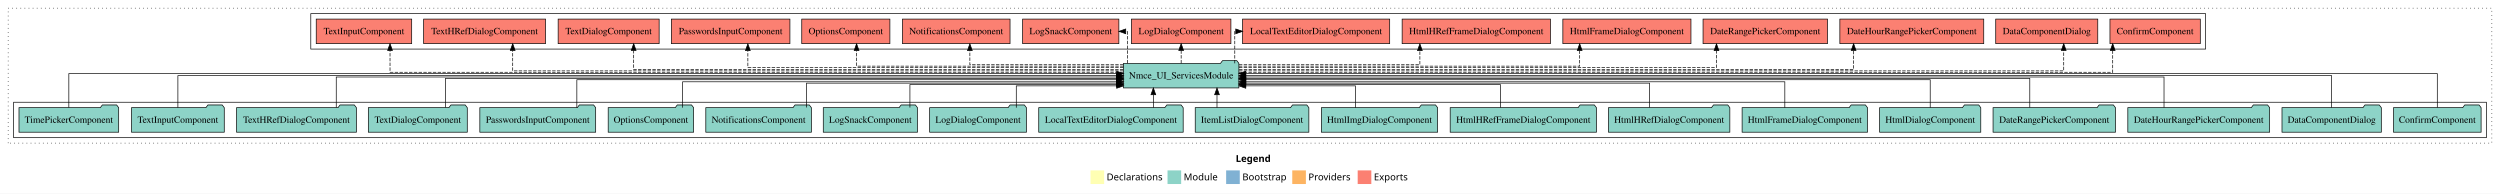
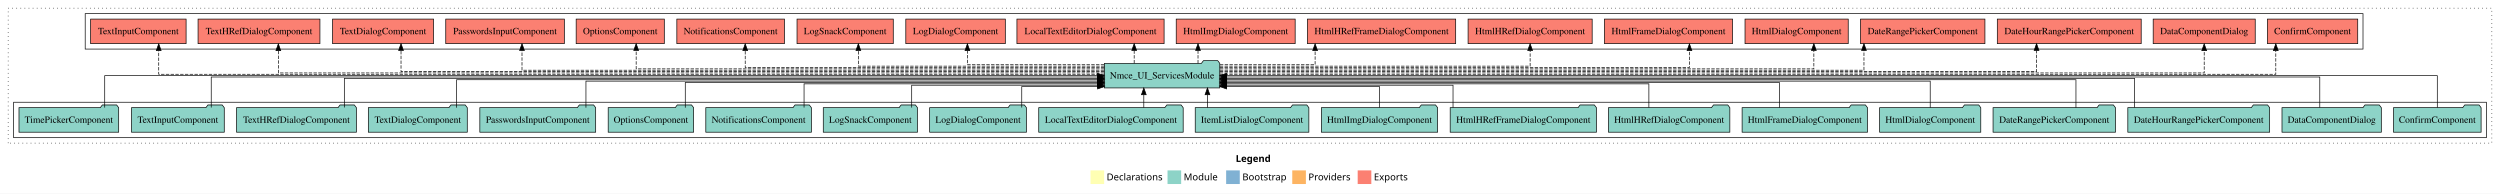
<svg xmlns="http://www.w3.org/2000/svg" width="3668pt" height="284pt" viewBox="0.00 0.00 3668.00 284.00">
  <g id="graph0" class="graph" transform="scale(1 1) rotate(0) translate(4 280)">
    <polygon fill="white" stroke="transparent" points="-4,4 -4,-280 3664,-280 3664,4 -4,4" />
    <text text-anchor="start" x="1809.01" y="-42.4" font-family="Times-12" font-weight="bold" font-size="14.00">Legend</text>
    <polygon fill="#ffffb3" stroke="transparent" points="1596,-10 1596,-30 1616,-30 1616,-10 1596,-10" />
    <text text-anchor="start" x="1619.63" y="-15.4" font-family="Times-12" font-size="14.00">  Declarations</text>
    <polygon fill="#8dd3c7" stroke="transparent" points="1709,-10 1709,-30 1729,-30 1729,-10 1709,-10" />
    <text text-anchor="start" x="1732.73" y="-15.4" font-family="Times-12" font-size="14.00">  Module</text>
    <polygon fill="#80b1d3" stroke="transparent" points="1795,-10 1795,-30 1815,-30 1815,-10 1795,-10" />
    <text text-anchor="start" x="1818.78" y="-15.4" font-family="Times-12" font-size="14.00">  Bootstrap</text>
    <polygon fill="#fdb462" stroke="transparent" points="1892,-10 1892,-30 1912,-30 1912,-10 1892,-10" />
    <text text-anchor="start" x="1915.67" y="-15.4" font-family="Times-12" font-size="14.00">  Providers</text>
    <polygon fill="#fb8072" stroke="transparent" points="1988,-10 1988,-30 2008,-30 2008,-10 1988,-10" />
    <text text-anchor="start" x="2011.73" y="-15.4" font-family="Times-12" font-size="14.00">  Exports</text>
    <g id="clust1" class="cluster">
      <polygon fill="none" stroke="black" stroke-dasharray="1,5" points="8,-70 8,-268 3652,-268 3652,-70 8,-70" />
    </g>
    <g id="clust3" class="cluster">
      <polygon fill="none" stroke="black" points="16,-78 16,-130 3644,-130 3644,-78 16,-78" />
    </g>
    <g id="clust4" class="cluster">
-       <polygon fill="none" stroke="black" points="452,-208 452,-260 3232,-260 3232,-208 452,-208" />
+       <polygon fill="none" stroke="black" points="121,-208 121,-260 3463,-260 3463,-208 121,-208" />
    </g>
    <g id="node1" class="node">
      <polygon fill="#8dd3c7" stroke="black" points="3636.27,-122 3633.27,-126 3612.27,-126 3609.27,-122 3507.73,-122 3507.73,-86 3636.27,-86 3636.27,-122" />
      <text text-anchor="middle" x="3572" y="-99.8" font-family="Times,serif" font-size="14.00">ConfirmComponent</text>
    </g>
    <g id="node21" class="node">
-       <polygon fill="#8dd3c7" stroke="black" points="1813.67,-187 1810.67,-191 1789.67,-191 1786.67,-187 1644.33,-187 1644.33,-151 1813.67,-151 1813.67,-187" />
-       <text text-anchor="middle" x="1729" y="-164.8" font-family="Times,serif" font-size="14.00">Nmce_UI_ServicesModule</text>
+       <polygon fill="#8dd3c7" stroke="black" points="1785.67,-187 1782.67,-191 1761.67,-191 1758.67,-187 1616.33,-187 1616.33,-151 1785.67,-151 1785.67,-187" />
+       <text text-anchor="middle" x="1701" y="-164.8" font-family="Times,serif" font-size="14.00">Nmce_UI_ServicesModule</text>
    </g>
    <g id="edge1" class="edge">
-       <path fill="none" stroke="black" d="M3572,-122.22C3572,-142.37 3572,-172 3572,-172 3572,-172 1823.59,-172 1823.59,-172" />
-       <polygon fill="black" stroke="black" points="1823.59,-168.5 1813.59,-172 1823.59,-175.5 1823.59,-168.5" />
+       <path fill="none" stroke="black" d="M3572,-122.11C3572,-141.34 3572,-169 3572,-169 3572,-169 1795.64,-169 1795.64,-169" />
+       <polygon fill="black" stroke="black" points="1795.64,-165.5 1785.64,-169 1795.64,-172.5 1795.64,-165.5" />
    </g>
    <g id="node2" class="node">
      <polygon fill="#8dd3c7" stroke="black" points="3489.86,-122 3486.86,-126 3465.86,-126 3462.86,-122 3344.14,-122 3344.14,-86 3489.86,-86 3489.86,-122" />
      <text text-anchor="middle" x="3417" y="-99.8" font-family="Times,serif" font-size="14.00">DataComponentDialog</text>
    </g>
    <g id="edge2" class="edge">
-       <path fill="none" stroke="black" d="M3417,-122.11C3417,-141.34 3417,-169 3417,-169 3417,-169 1823.86,-169 1823.86,-169" />
-       <polygon fill="black" stroke="black" points="1823.87,-165.5 1813.86,-169 1823.86,-172.5 1823.87,-165.5" />
+       <path fill="none" stroke="black" d="M3399.6,-122.22C3399.6,-140.83 3399.6,-167 3399.6,-167 3399.6,-167 1795.82,-167 1795.82,-167" />
+       <polygon fill="black" stroke="black" points="1795.82,-163.5 1785.82,-167 1795.82,-170.5 1795.82,-163.5" />
    </g>
    <g id="node3" class="node">
      <polygon fill="#8dd3c7" stroke="black" points="3326.05,-122 3323.05,-126 3302.05,-126 3299.05,-122 3117.95,-122 3117.95,-86 3326.05,-86 3326.05,-122" />
      <text text-anchor="middle" x="3222" y="-99.8" font-family="Times,serif" font-size="14.00">DateHourRangePickerComponent</text>
    </g>
    <g id="edge3" class="edge">
-       <path fill="none" stroke="black" d="M3171.05,-122.22C3171.05,-140.83 3171.05,-167 3171.05,-167 3171.05,-167 1823.82,-167 1823.82,-167" />
-       <polygon fill="black" stroke="black" points="1823.82,-163.5 1813.82,-167 1823.82,-170.5 1823.82,-163.5" />
+       <path fill="none" stroke="black" d="M3127.88,-122.3C3127.88,-140.27 3127.88,-165 3127.88,-165 3127.88,-165 1795.72,-165 1795.72,-165" />
+       <polygon fill="black" stroke="black" points="1795.72,-161.5 1785.72,-165 1795.72,-168.5 1795.72,-161.5" />
    </g>
    <g id="node4" class="node">
      <polygon fill="#8dd3c7" stroke="black" points="3099.79,-122 3096.79,-126 3075.79,-126 3072.79,-122 2920.21,-122 2920.21,-86 3099.79,-86 3099.79,-122" />
      <text text-anchor="middle" x="3010" y="-99.8" font-family="Times,serif" font-size="14.00">DateRangePickerComponent</text>
    </g>
    <g id="edge4" class="edge">
-       <path fill="none" stroke="black" d="M2974.11,-122.3C2974.11,-140.27 2974.11,-165 2974.11,-165 2974.11,-165 1823.6,-165 1823.6,-165" />
-       <polygon fill="black" stroke="black" points="1823.6,-161.5 1813.6,-165 1823.6,-168.5 1823.6,-161.5" />
+       <path fill="none" stroke="black" d="M3041.84,-122.02C3041.84,-139.37 3041.84,-163 3041.84,-163 3041.84,-163 1795.64,-163 1795.64,-163" />
+       <polygon fill="black" stroke="black" points="1795.64,-159.5 1785.64,-163 1795.64,-166.5 1795.64,-159.5" />
    </g>
    <g id="node5" class="node">
      <polygon fill="#8dd3c7" stroke="black" points="2902.21,-122 2899.21,-126 2878.21,-126 2875.21,-122 2753.79,-122 2753.79,-86 2902.21,-86 2902.21,-122" />
      <text text-anchor="middle" x="2828" y="-99.8" font-family="Times,serif" font-size="14.00">HtmlDialogComponent</text>
    </g>
    <g id="edge5" class="edge">
-       <path fill="none" stroke="black" d="M2828,-122.02C2828,-139.37 2828,-163 2828,-163 2828,-163 1823.87,-163 1823.87,-163" />
-       <polygon fill="black" stroke="black" points="1823.87,-159.5 1813.87,-163 1823.87,-166.5 1823.87,-159.5" />
+       <path fill="none" stroke="black" d="M2828,-122.04C2828,-138.73 2828,-161 2828,-161 2828,-161 1795.71,-161 1795.71,-161" />
+       <polygon fill="black" stroke="black" points="1795.71,-157.5 1785.71,-161 1795.71,-164.5 1795.71,-157.5" />
    </g>
    <g id="node6" class="node">
      <polygon fill="#8dd3c7" stroke="black" points="2735.98,-122 2732.98,-126 2711.98,-126 2708.98,-122 2552.02,-122 2552.02,-86 2735.98,-86 2735.98,-122" />
      <text text-anchor="middle" x="2644" y="-99.8" font-family="Times,serif" font-size="14.00">HtmlFrameDialogComponent</text>
    </g>
    <g id="edge6" class="edge">
-       <path fill="none" stroke="black" d="M2614.7,-122.03C2614.7,-138.4 2614.7,-160 2614.7,-160 2614.7,-160 1823.92,-160 1823.92,-160" />
-       <polygon fill="black" stroke="black" points="1823.92,-156.5 1813.92,-160 1823.92,-163.5 1823.92,-156.5" />
+       <path fill="none" stroke="black" d="M2606.71,-122.01C2606.71,-138.05 2606.71,-159 2606.71,-159 2606.71,-159 1795.8,-159 1795.8,-159" />
+       <polygon fill="black" stroke="black" points="1795.8,-155.5 1785.8,-159 1795.8,-162.5 1795.8,-155.5" />
    </g>
    <g id="node7" class="node">
      <polygon fill="#8dd3c7" stroke="black" points="2534.03,-122 2531.03,-126 2510.03,-126 2507.03,-122 2355.97,-122 2355.97,-86 2534.03,-86 2534.03,-122" />
      <text text-anchor="middle" x="2445" y="-99.8" font-family="Times,serif" font-size="14.00">HtmlHRefDialogComponent</text>
    </g>
    <g id="edge7" class="edge">
-       <path fill="none" stroke="black" d="M2416.24,-122.28C2416.24,-137.95 2416.24,-158 2416.24,-158 2416.24,-158 1823.61,-158 1823.61,-158" />
-       <polygon fill="black" stroke="black" points="1823.61,-154.5 1813.61,-158 1823.61,-161.5 1823.61,-154.5" />
+       <path fill="none" stroke="black" d="M2415.24,-122.24C2415.24,-137.57 2415.24,-157 2415.24,-157 2415.24,-157 1795.74,-157 1795.74,-157" />
+       <polygon fill="black" stroke="black" points="1795.74,-153.5 1785.74,-157 1795.74,-160.5 1795.74,-153.5" />
    </g>
    <g id="node8" class="node">
      <polygon fill="#8dd3c7" stroke="black" points="2338.29,-122 2335.29,-126 2314.29,-126 2311.29,-122 2123.71,-122 2123.71,-86 2338.29,-86 2338.29,-122" />
      <text text-anchor="middle" x="2231" y="-99.8" font-family="Times,serif" font-size="14.00">HtmlHRefFrameDialogComponent</text>
    </g>
    <g id="edge8" class="edge">
-       <path fill="none" stroke="black" d="M2197.38,-122.19C2197.38,-137.18 2197.38,-156 2197.38,-156 2197.38,-156 1823.82,-156 1823.82,-156" />
-       <polygon fill="black" stroke="black" points="1823.82,-152.5 1813.82,-156 1823.82,-159.5 1823.82,-152.5" />
+       <path fill="none" stroke="black" d="M2127.88,-122.12C2127.88,-136.78 2127.88,-155 2127.88,-155 2127.88,-155 1795.59,-155 1795.59,-155" />
+       <polygon fill="black" stroke="black" points="1795.59,-151.5 1785.59,-155 1795.59,-158.5 1795.59,-151.5" />
    </g>
    <g id="node9" class="node">
      <polygon fill="#8dd3c7" stroke="black" points="2105.26,-122 2102.26,-126 2081.26,-126 2078.26,-122 1934.74,-122 1934.74,-86 2105.26,-86 2105.26,-122" />
      <text text-anchor="middle" x="2020" y="-99.8" font-family="Times,serif" font-size="14.00">HtmlImgDialogComponent</text>
    </g>
    <g id="edge9" class="edge">
-       <path fill="none" stroke="black" d="M1984.67,-122.05C1984.67,-136.37 1984.67,-154 1984.67,-154 1984.67,-154 1823.78,-154 1823.78,-154" />
-       <polygon fill="black" stroke="black" points="1823.78,-150.5 1813.78,-154 1823.78,-157.5 1823.78,-150.5" />
+       <path fill="none" stroke="black" d="M2020,-122.25C2020,-136.18 2020,-153 2020,-153 2020,-153 1795.65,-153 1795.65,-153" />
+       <polygon fill="black" stroke="black" points="1795.65,-149.5 1785.65,-153 1795.65,-156.5 1795.65,-149.5" />
    </g>
    <g id="node10" class="node">
      <polygon fill="#8dd3c7" stroke="black" points="1916.37,-122 1913.37,-126 1892.37,-126 1889.37,-122 1749.63,-122 1749.63,-86 1916.37,-86 1916.37,-122" />
      <text text-anchor="middle" x="1833" y="-99.8" font-family="Times,serif" font-size="14.00">ItemListDialogComponent</text>
    </g>
    <g id="edge10" class="edge">
-       <path fill="none" stroke="black" d="M1781.57,-122.11C1781.57,-122.11 1781.57,-140.99 1781.57,-140.99" />
-       <polygon fill="black" stroke="black" points="1778.07,-140.99 1781.57,-150.99 1785.07,-140.99 1778.07,-140.99" />
+       <path fill="none" stroke="black" d="M1767.57,-122.11C1767.57,-122.11 1767.57,-140.99 1767.57,-140.99" />
+       <polygon fill="black" stroke="black" points="1764.07,-140.99 1767.57,-150.99 1771.07,-140.99 1764.07,-140.99" />
    </g>
    <g id="node11" class="node">
      <polygon fill="#8dd3c7" stroke="black" points="1731.96,-122 1728.96,-126 1707.96,-126 1704.96,-122 1520.04,-122 1520.04,-86 1731.96,-86 1731.96,-122" />
      <text text-anchor="middle" x="1626" y="-99.8" font-family="Times,serif" font-size="14.00">LocalTextEditorDialogComponent</text>
    </g>
    <g id="edge11" class="edge">
-       <path fill="none" stroke="black" d="M1688.2,-122.11C1688.2,-122.11 1688.2,-140.99 1688.2,-140.99" />
-       <polygon fill="black" stroke="black" points="1684.7,-140.99 1688.2,-150.99 1691.7,-140.99 1684.7,-140.99" />
+       <path fill="none" stroke="black" d="M1674.2,-122.11C1674.2,-122.11 1674.2,-140.99 1674.2,-140.99" />
+       <polygon fill="black" stroke="black" points="1670.7,-140.99 1674.2,-150.99 1677.7,-140.99 1670.7,-140.99" />
    </g>
    <g id="node12" class="node">
      <polygon fill="#8dd3c7" stroke="black" points="1501.99,-122 1498.99,-126 1477.99,-126 1474.99,-122 1360.01,-122 1360.01,-86 1501.99,-86 1501.99,-122" />
      <text text-anchor="middle" x="1431" y="-99.8" font-family="Times,serif" font-size="14.00">LogDialogComponent</text>
    </g>
    <g id="edge12" class="edge">
-       <path fill="none" stroke="black" d="M1487.08,-122.05C1487.08,-136.37 1487.08,-154 1487.08,-154 1487.08,-154 1634.39,-154 1634.39,-154" />
-       <polygon fill="black" stroke="black" points="1634.39,-157.5 1644.39,-154 1634.39,-150.5 1634.39,-157.5" />
+       <path fill="none" stroke="black" d="M1495.13,-122.25C1495.13,-136.18 1495.13,-153 1495.13,-153 1495.13,-153 1606.37,-153 1606.37,-153" />
+       <polygon fill="black" stroke="black" points="1606.37,-156.5 1616.37,-153 1606.37,-149.5 1606.37,-156.5" />
    </g>
    <g id="node13" class="node">
      <polygon fill="#8dd3c7" stroke="black" points="1342.1,-122 1339.1,-126 1318.1,-126 1315.1,-122 1203.9,-122 1203.9,-86 1342.1,-86 1342.1,-122" />
      <text text-anchor="middle" x="1273" y="-99.8" font-family="Times,serif" font-size="14.00">LogSnackComponent</text>
    </g>
    <g id="edge13" class="edge">
-       <path fill="none" stroke="black" d="M1331.04,-122.19C1331.04,-137.18 1331.04,-156 1331.04,-156 1331.04,-156 1634.12,-156 1634.12,-156" />
-       <polygon fill="black" stroke="black" points="1634.12,-159.5 1644.12,-156 1634.12,-152.5 1634.12,-159.5" />
+       <path fill="none" stroke="black" d="M1333.65,-122.12C1333.65,-136.78 1333.65,-155 1333.65,-155 1333.65,-155 1606.26,-155 1606.26,-155" />
+       <polygon fill="black" stroke="black" points="1606.26,-158.5 1616.26,-155 1606.26,-151.5 1606.26,-158.5" />
    </g>
    <g id="node14" class="node">
      <polygon fill="#8dd3c7" stroke="black" points="1186.43,-122 1183.43,-126 1162.43,-126 1159.43,-122 1031.57,-122 1031.57,-86 1186.43,-86 1186.43,-122" />
      <text text-anchor="middle" x="1109" y="-99.8" font-family="Times,serif" font-size="14.00">NotificationsComponent</text>
    </g>
    <g id="edge14" class="edge">
-       <path fill="none" stroke="black" d="M1179.32,-122.28C1179.32,-137.95 1179.32,-158 1179.32,-158 1179.32,-158 1634.32,-158 1634.32,-158" />
-       <polygon fill="black" stroke="black" points="1634.32,-161.5 1644.32,-158 1634.32,-154.5 1634.32,-161.5" />
+       <path fill="none" stroke="black" d="M1175.71,-122.24C1175.71,-137.57 1175.71,-157 1175.71,-157 1175.71,-157 1606.31,-157 1606.31,-157" />
+       <polygon fill="black" stroke="black" points="1606.31,-160.5 1616.31,-157 1606.31,-153.5 1606.31,-160.5" />
    </g>
    <g id="node15" class="node">
      <polygon fill="#8dd3c7" stroke="black" points="1013.67,-122 1010.67,-126 989.67,-126 986.67,-122 888.33,-122 888.33,-86 1013.67,-86 1013.67,-122" />
      <text text-anchor="middle" x="951" y="-99.8" font-family="Times,serif" font-size="14.00">OptionsComponent</text>
    </g>
    <g id="edge15" class="edge">
-       <path fill="none" stroke="black" d="M997.55,-122.03C997.55,-138.4 997.55,-160 997.55,-160 997.55,-160 1634.38,-160 1634.38,-160" />
-       <polygon fill="black" stroke="black" points="1634.38,-163.5 1644.38,-160 1634.38,-156.5 1634.38,-163.5" />
+       <path fill="none" stroke="black" d="M1001.43,-122.01C1001.43,-138.05 1001.43,-159 1001.43,-159 1001.43,-159 1606.27,-159 1606.27,-159" />
+       <polygon fill="black" stroke="black" points="1606.27,-162.5 1616.27,-159 1606.27,-155.5 1606.27,-162.5" />
    </g>
    <g id="node16" class="node">
      <polygon fill="#8dd3c7" stroke="black" points="869.98,-122 866.98,-126 845.98,-126 842.98,-122 700.02,-122 700.02,-86 869.98,-86 869.98,-122" />
      <text text-anchor="middle" x="785" y="-99.8" font-family="Times,serif" font-size="14.00">PasswordsInputComponent</text>
    </g>
    <g id="edge16" class="edge">
-       <path fill="none" stroke="black" d="M842.35,-122.02C842.35,-139.37 842.35,-163 842.35,-163 842.35,-163 1634.39,-163 1634.39,-163" />
-       <polygon fill="black" stroke="black" points="1634.39,-166.5 1644.39,-163 1634.39,-159.5 1634.39,-166.5" />
+       <path fill="none" stroke="black" d="M855.7,-122.04C855.7,-138.73 855.7,-161 855.7,-161 855.7,-161 1606.08,-161 1606.08,-161" />
+       <polygon fill="black" stroke="black" points="1606.08,-164.5 1616.08,-161 1606.08,-157.5 1606.08,-164.5" />
    </g>
    <g id="node17" class="node">
      <polygon fill="#8dd3c7" stroke="black" points="681.59,-122 678.59,-126 657.59,-126 654.59,-122 536.41,-122 536.41,-86 681.59,-86 681.59,-122" />
      <text text-anchor="middle" x="609" y="-99.8" font-family="Times,serif" font-size="14.00">TextDialogComponent</text>
    </g>
    <g id="edge17" class="edge">
-       <path fill="none" stroke="black" d="M649.55,-122.3C649.55,-140.27 649.55,-165 649.55,-165 649.55,-165 1634.3,-165 1634.3,-165" />
-       <polygon fill="black" stroke="black" points="1634.3,-168.5 1644.3,-165 1634.3,-161.5 1634.3,-168.5" />
+       <path fill="none" stroke="black" d="M665.9,-122.02C665.9,-139.37 665.9,-163 665.9,-163 665.9,-163 1606.29,-163 1606.29,-163" />
+       <polygon fill="black" stroke="black" points="1606.29,-166.5 1616.29,-163 1606.29,-159.5 1606.29,-166.5" />
    </g>
    <g id="node18" class="node">
      <polygon fill="#8dd3c7" stroke="black" points="518.91,-122 515.91,-126 494.91,-126 491.91,-122 343.09,-122 343.09,-86 518.91,-86 518.91,-122" />
      <text text-anchor="middle" x="431" y="-99.8" font-family="Times,serif" font-size="14.00">TextHRefDialogComponent</text>
    </g>
    <g id="edge18" class="edge">
-       <path fill="none" stroke="black" d="M489.34,-122.22C489.34,-140.83 489.34,-167 489.34,-167 489.34,-167 1634.28,-167 1634.28,-167" />
-       <polygon fill="black" stroke="black" points="1634.28,-170.5 1644.28,-167 1634.28,-163.5 1634.28,-170.5" />
+       <path fill="none" stroke="black" d="M501.2,-122.3C501.2,-140.27 501.2,-165 501.2,-165 501.2,-165 1606.15,-165 1606.15,-165" />
+       <polygon fill="black" stroke="black" points="1606.15,-168.5 1616.15,-165 1606.15,-161.5 1606.15,-168.5" />
    </g>
    <g id="node19" class="node">
      <polygon fill="#8dd3c7" stroke="black" points="325.04,-122 322.04,-126 301.04,-126 298.04,-122 188.96,-122 188.96,-86 325.04,-86 325.04,-122" />
      <text text-anchor="middle" x="257" y="-99.8" font-family="Times,serif" font-size="14.00">TextInputComponent</text>
    </g>
    <g id="edge19" class="edge">
-       <path fill="none" stroke="black" d="M257,-122.11C257,-141.34 257,-169 257,-169 257,-169 1634.3,-169 1634.3,-169" />
-       <polygon fill="black" stroke="black" points="1634.3,-172.5 1644.3,-169 1634.3,-165.5 1634.3,-172.5" />
+       <path fill="none" stroke="black" d="M305.91,-122.22C305.91,-140.83 305.91,-167 305.91,-167 305.91,-167 1606.35,-167 1606.35,-167" />
+       <polygon fill="black" stroke="black" points="1606.35,-170.5 1616.35,-167 1606.35,-163.5 1606.35,-170.5" />
    </g>
    <g id="node20" class="node">
      <polygon fill="#8dd3c7" stroke="black" points="170.14,-122 167.14,-126 146.14,-126 143.14,-122 23.86,-122 23.86,-86 170.14,-86 170.14,-122" />
      <text text-anchor="middle" x="97" y="-99.8" font-family="Times,serif" font-size="14.00">TimePickerComponent</text>
    </g>
    <g id="edge20" class="edge">
-       <path fill="none" stroke="black" d="M97,-122.22C97,-142.37 97,-172 97,-172 97,-172 1634.41,-172 1634.41,-172" />
-       <polygon fill="black" stroke="black" points="1634.41,-175.5 1644.41,-172 1634.41,-168.5 1634.41,-175.5" />
+       <path fill="none" stroke="black" d="M149.65,-122.11C149.65,-141.34 149.65,-169 149.65,-169 149.65,-169 1606.21,-169 1606.21,-169" />
+       <polygon fill="black" stroke="black" points="1606.21,-172.5 1616.21,-169 1606.21,-165.5 1606.21,-172.5" />
    </g>
    <g id="node22" class="node">
-       <polygon fill="#fb8072" stroke="black" points="3224.27,-252 3091.73,-252 3091.73,-216 3224.27,-216 3224.27,-252" />
-       <text text-anchor="middle" x="3158" y="-229.8" font-family="Times,serif" font-size="14.00">ConfirmComponent </text>
+       <polygon fill="#fb8072" stroke="black" points="3455.27,-252 3322.73,-252 3322.73,-216 3455.27,-216 3455.27,-252" />
+       <text text-anchor="middle" x="3389" y="-229.8" font-family="Times,serif" font-size="14.00">ConfirmComponent </text>
    </g>
    <g id="edge21" class="edge">
-       <path fill="none" stroke="black" stroke-dasharray="5,2" d="M1813.72,-174C2112.01,-174 3095.75,-174 3095.75,-174 3095.75,-174 3095.75,-206 3095.75,-206" />
-       <polygon fill="black" stroke="black" points="3092.25,-206 3095.75,-216 3099.25,-206 3092.25,-206" />
+       <path fill="none" stroke="black" stroke-dasharray="5,2" d="M1785.7,-171C2120.71,-171 3335.05,-171 3335.05,-171 3335.05,-171 3335.05,-205.78 3335.05,-205.78" />
+       <polygon fill="black" stroke="black" points="3331.55,-205.78 3335.05,-215.78 3338.55,-205.78 3331.55,-205.78" />
    </g>
    <g id="node23" class="node">
-       <polygon fill="#fb8072" stroke="black" points="3073.86,-252 2924.14,-252 2924.14,-216 3073.86,-216 3073.86,-252" />
-       <text text-anchor="middle" x="2999" y="-229.8" font-family="Times,serif" font-size="14.00">DataComponentDialog </text>
+       <polygon fill="#fb8072" stroke="black" points="3304.86,-252 3155.14,-252 3155.14,-216 3304.86,-216 3304.86,-252" />
+       <text text-anchor="middle" x="3230" y="-229.8" font-family="Times,serif" font-size="14.00">DataComponentDialog </text>
    </g>
    <g id="edge22" class="edge">
-       <path fill="none" stroke="black" stroke-dasharray="5,2" d="M1813.96,-176C2102.04,-176 3023.89,-176 3023.89,-176 3023.89,-176 3023.89,-205.97 3023.89,-205.97" />
-       <polygon fill="black" stroke="black" points="3020.39,-205.97 3023.89,-215.97 3027.39,-205.97 3020.39,-205.97" />
+       <path fill="none" stroke="black" stroke-dasharray="5,2" d="M1785.66,-173C2106.56,-173 3230,-173 3230,-173 3230,-173 3230,-205.7 3230,-205.7" />
+       <polygon fill="black" stroke="black" points="3226.5,-205.7 3230,-215.7 3233.5,-205.7 3226.5,-205.7" />
    </g>
    <g id="node24" class="node">
-       <polygon fill="#fb8072" stroke="black" points="2906.56,-252 2695.44,-252 2695.44,-216 2906.56,-216 2906.56,-252" />
-       <text text-anchor="middle" x="2801" y="-229.8" font-family="Times,serif" font-size="14.00">DateHourRangePickerComponent </text>
+       <polygon fill="#fb8072" stroke="black" points="3137.56,-252 2926.44,-252 2926.44,-216 3137.56,-216 3137.56,-252" />
+       <text text-anchor="middle" x="3032" y="-229.8" font-family="Times,serif" font-size="14.00">DateHourRangePickerComponent </text>
    </g>
    <g id="edge23" class="edge">
-       <path fill="none" stroke="black" stroke-dasharray="5,2" d="M1813.97,-178C2053.29,-178 2715.61,-178 2715.61,-178 2715.61,-178 2715.61,-205.97 2715.61,-205.97" />
-       <polygon fill="black" stroke="black" points="2712.11,-205.97 2715.61,-215.97 2719.11,-205.97 2712.11,-205.97" />
+       <path fill="none" stroke="black" stroke-dasharray="5,2" d="M1785.68,-175C2071.68,-175 2984.03,-175 2984.03,-175 2984.03,-175 2984.03,-205.98 2984.03,-205.98" />
+       <polygon fill="black" stroke="black" points="2980.53,-205.98 2984.03,-215.98 2987.53,-205.98 2980.53,-205.98" />
    </g>
    <g id="node25" class="node">
-       <polygon fill="#fb8072" stroke="black" points="2677.29,-252 2494.71,-252 2494.71,-216 2677.29,-216 2677.29,-252" />
-       <text text-anchor="middle" x="2586" y="-229.8" font-family="Times,serif" font-size="14.00">DateRangePickerComponent </text>
+       <polygon fill="#fb8072" stroke="black" points="2908.29,-252 2725.71,-252 2725.71,-216 2908.29,-216 2908.29,-252" />
+       <text text-anchor="middle" x="2817" y="-229.8" font-family="Times,serif" font-size="14.00">DateRangePickerComponent </text>
    </g>
    <g id="edge24" class="edge">
-       <path fill="none" stroke="black" stroke-dasharray="5,2" d="M1813.8,-181C2016.9,-181 2514.44,-181 2514.44,-181 2514.44,-181 2514.44,-205.76 2514.44,-205.76" />
-       <polygon fill="black" stroke="black" points="2510.94,-205.76 2514.44,-215.76 2517.94,-205.76 2510.94,-205.76" />
+       <path fill="none" stroke="black" stroke-dasharray="5,2" d="M1785.71,-177C2032.05,-177 2730.8,-177 2730.8,-177 2730.8,-177 2730.8,-205.96 2730.8,-205.96" />
+       <polygon fill="black" stroke="black" points="2727.3,-205.96 2730.8,-215.96 2734.3,-205.96 2727.3,-205.96" />
    </g>
    <g id="node26" class="node">
-       <polygon fill="#fb8072" stroke="black" points="2476.98,-252 2289.02,-252 2289.02,-216 2476.98,-216 2476.98,-252" />
-       <text text-anchor="middle" x="2383" y="-229.8" font-family="Times,serif" font-size="14.00">HtmlFrameDialogComponent </text>
+       <polygon fill="#fb8072" stroke="black" points="2707.71,-252 2556.29,-252 2556.29,-216 2707.71,-216 2707.71,-252" />
+       <text text-anchor="middle" x="2632" y="-229.8" font-family="Times,serif" font-size="14.00">HtmlDialogComponent </text>
    </g>
    <g id="edge25" class="edge">
-       <path fill="none" stroke="black" stroke-dasharray="5,2" d="M1813.71,-183C1975.75,-183 2313.7,-183 2313.7,-183 2313.7,-183 2313.7,-205.88 2313.7,-205.88" />
-       <polygon fill="black" stroke="black" points="2310.2,-205.88 2313.7,-215.88 2317.2,-205.88 2310.2,-205.88" />
+       <path fill="none" stroke="black" stroke-dasharray="5,2" d="M1785.86,-179C2019.9,-179 2657.29,-179 2657.29,-179 2657.29,-179 2657.29,-205.99 2657.29,-205.99" />
+       <polygon fill="black" stroke="black" points="2653.79,-205.99 2657.29,-215.99 2660.79,-205.99 2653.79,-205.99" />
    </g>
    <g id="node27" class="node">
-       <polygon fill="#fb8072" stroke="black" points="2270.79,-252 2053.21,-252 2053.21,-216 2270.79,-216 2270.79,-252" />
-       <text text-anchor="middle" x="2162" y="-229.8" font-family="Times,serif" font-size="14.00">HtmlHRefFrameDialogComponent </text>
+       <polygon fill="#fb8072" stroke="black" points="2537.98,-252 2350.02,-252 2350.02,-216 2537.98,-216 2537.98,-252" />
+       <text text-anchor="middle" x="2444" y="-229.8" font-family="Times,serif" font-size="14.00">HtmlFrameDialogComponent </text>
    </g>
    <g id="edge26" class="edge">
-       <path fill="none" stroke="black" stroke-dasharray="5,2" d="M1813.78,-185C1917.44,-185 2079.24,-185 2079.24,-185 2079.24,-185 2079.24,-205.75 2079.24,-205.75" />
-       <polygon fill="black" stroke="black" points="2075.74,-205.75 2079.24,-215.75 2082.74,-205.75 2075.74,-205.75" />
+       <path fill="none" stroke="black" stroke-dasharray="5,2" d="M1785.65,-181C1986.42,-181 2474.76,-181 2474.76,-181 2474.76,-181 2474.76,-205.76 2474.76,-205.76" />
+       <polygon fill="black" stroke="black" points="2471.26,-205.76 2474.76,-215.76 2478.26,-205.76 2471.26,-205.76" />
    </g>
    <g id="node28" class="node">
-       <polygon fill="#fb8072" stroke="black" points="2034.96,-252 1819.04,-252 1819.04,-216 2034.96,-216 2034.96,-252" />
-       <text text-anchor="middle" x="1927" y="-229.8" font-family="Times,serif" font-size="14.00">LocalTextEditorDialogComponent </text>
+       <polygon fill="#fb8072" stroke="black" points="2332.03,-252 2149.97,-252 2149.97,-216 2332.03,-216 2332.03,-252" />
+       <text text-anchor="middle" x="2241" y="-229.8" font-family="Times,serif" font-size="14.00">HtmlHRefDialogComponent </text>
    </g>
    <g id="edge27" class="edge">
-       <path fill="none" stroke="black" stroke-dasharray="5,2" d="M1807.66,-187.11C1807.66,-206.34 1807.66,-234 1807.66,-234 1807.66,-234 1809.11,-234 1809.11,-234" />
-       <polygon fill="black" stroke="black" points="1809.11,-237.5 1819.11,-234 1809.11,-230.5 1809.11,-237.5" />
+       <path fill="none" stroke="black" stroke-dasharray="5,2" d="M1785.67,-183C1937.65,-183 2241,-183 2241,-183 2241,-183 2241,-205.88 2241,-205.88" />
+       <polygon fill="black" stroke="black" points="2237.5,-205.88 2241,-215.88 2244.5,-205.88 2237.5,-205.88" />
    </g>
    <g id="node29" class="node">
-       <polygon fill="#fb8072" stroke="black" points="1801.99,-252 1656.01,-252 1656.01,-216 1801.99,-216 1801.99,-252" />
-       <text text-anchor="middle" x="1729" y="-229.8" font-family="Times,serif" font-size="14.00">LogDialogComponent </text>
+       <polygon fill="#fb8072" stroke="black" points="2131.79,-252 1914.21,-252 1914.21,-216 2131.79,-216 2131.79,-252" />
+       <text text-anchor="middle" x="2023" y="-229.8" font-family="Times,serif" font-size="14.00">HtmlHRefFrameDialogComponent </text>
    </g>
    <g id="edge28" class="edge">
-       <path fill="none" stroke="black" stroke-dasharray="5,2" d="M1729,-187.11C1729,-187.11 1729,-205.99 1729,-205.99" />
-       <polygon fill="black" stroke="black" points="1725.5,-205.99 1729,-215.99 1732.5,-205.99 1725.5,-205.99" />
+       <path fill="none" stroke="black" stroke-dasharray="5,2" d="M1785.88,-185C1849.47,-185 1925.53,-185 1925.53,-185 1925.53,-185 1925.53,-205.75 1925.53,-205.75" />
+       <polygon fill="black" stroke="black" points="1922.03,-205.75 1925.53,-215.75 1929.03,-205.75 1922.03,-205.75" />
    </g>
    <g id="node30" class="node">
-       <polygon fill="#fb8072" stroke="black" points="1637.6,-252 1496.4,-252 1496.4,-216 1637.6,-216 1637.6,-252" />
-       <text text-anchor="middle" x="1567" y="-229.8" font-family="Times,serif" font-size="14.00">LogSnackComponent </text>
+       <polygon fill="#fb8072" stroke="black" points="1896.26,-252 1721.74,-252 1721.74,-216 1896.26,-216 1896.26,-252" />
+       <text text-anchor="middle" x="1809" y="-229.8" font-family="Times,serif" font-size="14.00">HtmlImgDialogComponent </text>
    </g>
    <g id="edge29" class="edge">
-       <path fill="none" stroke="black" stroke-dasharray="5,2" d="M1650.34,-187.11C1650.34,-206.34 1650.34,-234 1650.34,-234 1650.34,-234 1647.68,-234 1647.68,-234" />
-       <polygon fill="black" stroke="black" points="1647.68,-230.5 1637.68,-234 1647.68,-237.5 1647.68,-230.5" />
+       <path fill="none" stroke="black" stroke-dasharray="5,2" d="M1753.73,-187.11C1753.73,-187.11 1753.73,-205.99 1753.73,-205.99" />
+       <polygon fill="black" stroke="black" points="1750.23,-205.99 1753.73,-215.99 1757.23,-205.99 1750.23,-205.99" />
    </g>
    <g id="node31" class="node">
-       <polygon fill="#fb8072" stroke="black" points="1477.93,-252 1320.07,-252 1320.07,-216 1477.93,-216 1477.93,-252" />
-       <text text-anchor="middle" x="1399" y="-229.8" font-family="Times,serif" font-size="14.00">NotificationsComponent </text>
+       <polygon fill="#fb8072" stroke="black" points="1703.96,-252 1488.04,-252 1488.04,-216 1703.96,-216 1703.96,-252" />
+       <text text-anchor="middle" x="1596" y="-229.8" font-family="Times,serif" font-size="14.00">LocalTextEditorDialogComponent </text>
    </g>
    <g id="edge30" class="edge">
-       <path fill="none" stroke="black" stroke-dasharray="5,2" d="M1644.29,-185C1552.5,-185 1418.98,-185 1418.98,-185 1418.98,-185 1418.98,-205.75 1418.98,-205.75" />
-       <polygon fill="black" stroke="black" points="1415.48,-205.75 1418.98,-215.75 1422.48,-205.75 1415.48,-205.75" />
+       <path fill="none" stroke="black" stroke-dasharray="5,2" d="M1660.07,-187.11C1660.07,-187.11 1660.07,-205.99 1660.07,-205.99" />
+       <polygon fill="black" stroke="black" points="1656.57,-205.99 1660.07,-215.99 1663.57,-205.99 1656.57,-205.99" />
    </g>
    <g id="node32" class="node">
-       <polygon fill="#fb8072" stroke="black" points="1301.66,-252 1172.34,-252 1172.34,-216 1301.66,-216 1301.66,-252" />
-       <text text-anchor="middle" x="1237" y="-229.8" font-family="Times,serif" font-size="14.00">OptionsComponent </text>
+       <polygon fill="#fb8072" stroke="black" points="1470.99,-252 1325.01,-252 1325.01,-216 1470.99,-216 1470.99,-252" />
+       <text text-anchor="middle" x="1398" y="-229.8" font-family="Times,serif" font-size="14.00">LogDialogComponent </text>
    </g>
    <g id="edge31" class="edge">
-       <path fill="none" stroke="black" stroke-dasharray="5,2" d="M1644.41,-183C1507.56,-183 1252.77,-183 1252.77,-183 1252.77,-183 1252.77,-205.88 1252.77,-205.88" />
-       <polygon fill="black" stroke="black" points="1249.27,-205.88 1252.77,-215.88 1256.27,-205.88 1249.27,-205.88" />
+       <path fill="none" stroke="black" stroke-dasharray="5,2" d="M1616.08,-185C1531.88,-185 1415.38,-185 1415.38,-185 1415.38,-185 1415.38,-205.75 1415.38,-205.75" />
+       <polygon fill="black" stroke="black" points="1411.88,-205.75 1415.38,-215.75 1418.88,-205.75 1411.88,-205.75" />
    </g>
    <g id="node33" class="node">
-       <polygon fill="#fb8072" stroke="black" points="1154.98,-252 981.02,-252 981.02,-216 1154.98,-216 1154.98,-252" />
-       <text text-anchor="middle" x="1068" y="-229.8" font-family="Times,serif" font-size="14.00">PasswordsInputComponent </text>
+       <polygon fill="#fb8072" stroke="black" points="1306.6,-252 1165.4,-252 1165.4,-216 1306.6,-216 1306.6,-252" />
+       <text text-anchor="middle" x="1236" y="-229.8" font-family="Times,serif" font-size="14.00">LogSnackComponent </text>
    </g>
    <g id="edge32" class="edge">
-       <path fill="none" stroke="black" stroke-dasharray="5,2" d="M1644.25,-181C1471.17,-181 1093.26,-181 1093.26,-181 1093.26,-181 1093.26,-205.76 1093.26,-205.76" />
-       <polygon fill="black" stroke="black" points="1089.76,-205.76 1093.26,-215.76 1096.76,-205.76 1089.76,-205.76" />
+       <path fill="none" stroke="black" stroke-dasharray="5,2" d="M1616.4,-183C1487.15,-183 1255.38,-183 1255.38,-183 1255.38,-183 1255.38,-205.88 1255.38,-205.88" />
+       <polygon fill="black" stroke="black" points="1251.88,-205.88 1255.38,-215.88 1258.88,-205.88 1251.88,-205.88" />
    </g>
    <g id="node34" class="node">
-       <polygon fill="#fb8072" stroke="black" points="963.09,-252 814.91,-252 814.91,-216 963.09,-216 963.09,-252" />
-       <text text-anchor="middle" x="889" y="-229.8" font-family="Times,serif" font-size="14.00">TextDialogComponent </text>
+       <polygon fill="#fb8072" stroke="black" points="1146.93,-252 989.07,-252 989.07,-216 1146.93,-216 1146.93,-252" />
+       <text text-anchor="middle" x="1068" y="-229.8" font-family="Times,serif" font-size="14.00">NotificationsComponent </text>
    </g>
    <g id="edge33" class="edge">
-       <path fill="none" stroke="black" stroke-dasharray="5,2" d="M1644.18,-178C1437.69,-178 925.73,-178 925.73,-178 925.73,-178 925.73,-205.97 925.73,-205.97" />
-       <polygon fill="black" stroke="black" points="922.23,-205.97 925.73,-215.97 929.23,-205.97 922.23,-205.97" />
+       <path fill="none" stroke="black" stroke-dasharray="5,2" d="M1616.28,-181C1448.36,-181 1089.38,-181 1089.38,-181 1089.38,-181 1089.38,-205.76 1089.38,-205.76" />
+       <polygon fill="black" stroke="black" points="1085.88,-205.76 1089.38,-215.76 1092.88,-205.76 1085.88,-205.76" />
    </g>
    <g id="node35" class="node">
-       <polygon fill="#fb8072" stroke="black" points="796.41,-252 617.59,-252 617.59,-216 796.41,-216 796.41,-252" />
-       <text text-anchor="middle" x="707" y="-229.8" font-family="Times,serif" font-size="14.00">TextHRefDialogComponent </text>
+       <polygon fill="#fb8072" stroke="black" points="970.66,-252 841.34,-252 841.34,-216 970.66,-216 970.66,-252" />
+       <text text-anchor="middle" x="906" y="-229.8" font-family="Times,serif" font-size="14.00">OptionsComponent </text>
    </g>
    <g id="edge34" class="edge">
-       <path fill="none" stroke="black" stroke-dasharray="5,2" d="M1644.11,-176C1405.85,-176 748.23,-176 748.23,-176 748.23,-176 748.23,-205.97 748.23,-205.97" />
-       <polygon fill="black" stroke="black" points="744.73,-205.97 748.23,-215.97 751.73,-205.97 744.73,-205.97" />
+       <path fill="none" stroke="black" stroke-dasharray="5,2" d="M1616.22,-179C1415.77,-179 929.38,-179 929.38,-179 929.38,-179 929.38,-205.99 929.38,-205.99" />
+       <polygon fill="black" stroke="black" points="925.88,-205.99 929.38,-215.99 932.88,-205.99 925.88,-205.99" />
    </g>
    <g id="node36" class="node">
-       <polygon fill="#fb8072" stroke="black" points="600.04,-252 459.96,-252 459.96,-216 600.04,-216 600.04,-252" />
-       <text text-anchor="middle" x="530" y="-229.8" font-family="Times,serif" font-size="14.00">TextInputComponent </text>
+       <polygon fill="#fb8072" stroke="black" points="823.98,-252 650.02,-252 650.02,-216 823.98,-216 823.98,-252" />
+       <text text-anchor="middle" x="737" y="-229.8" font-family="Times,serif" font-size="14.00">PasswordsInputComponent </text>
    </g>
    <g id="edge35" class="edge">
-       <path fill="none" stroke="black" stroke-dasharray="5,2" d="M1644.12,-174C1376.53,-174 568.24,-174 568.24,-174 568.24,-174 568.24,-206 568.24,-206" />
-       <polygon fill="black" stroke="black" points="564.74,-206 568.24,-216 571.74,-206 564.74,-206" />
+       <path fill="none" stroke="black" stroke-dasharray="5,2" d="M1616,-177C1384.83,-177 761.88,-177 761.88,-177 761.88,-177 761.88,-205.96 761.88,-205.96" />
+       <polygon fill="black" stroke="black" points="758.38,-205.96 761.88,-215.96 765.38,-205.96 758.38,-205.96" />
+     </g>
+     <g id="node37" class="node">
+       <polygon fill="#fb8072" stroke="black" points="632.09,-252 483.91,-252 483.91,-216 632.09,-216 632.09,-252" />
+       <text text-anchor="middle" x="558" y="-229.8" font-family="Times,serif" font-size="14.00">TextDialogComponent </text>
+     </g>
+     <g id="edge36" class="edge">
+       <path fill="none" stroke="black" stroke-dasharray="5,2" d="M1616.16,-175C1355.57,-175 584.38,-175 584.38,-175 584.38,-175 584.38,-205.98 584.38,-205.98" />
+       <polygon fill="black" stroke="black" points="580.88,-205.98 584.38,-215.98 587.88,-205.98 580.88,-205.98" />
+     </g>
+     <g id="node38" class="node">
+       <polygon fill="#fb8072" stroke="black" points="465.41,-252 286.59,-252 286.59,-216 465.41,-216 465.41,-252" />
+       <text text-anchor="middle" x="376" y="-229.8" font-family="Times,serif" font-size="14.00">TextHRefDialogComponent </text>
+     </g>
+     <g id="edge37" class="edge">
+       <path fill="none" stroke="black" stroke-dasharray="5,2" d="M1615.92,-173C1327.46,-173 404.38,-173 404.38,-173 404.38,-173 404.38,-205.7 404.38,-205.7" />
+       <polygon fill="black" stroke="black" points="400.88,-205.7 404.38,-215.7 407.88,-205.7 400.88,-205.7" />
+     </g>
+     <g id="node39" class="node">
+       <polygon fill="#fb8072" stroke="black" points="269.04,-252 128.96,-252 128.96,-216 269.04,-216 269.04,-252" />
+       <text text-anchor="middle" x="199" y="-229.8" font-family="Times,serif" font-size="14.00">TextInputComponent </text>
+     </g>
+     <g id="edge38" class="edge">
+       <path fill="none" stroke="black" stroke-dasharray="5,2" d="M1616.3,-171C1303.14,-171 228.88,-171 228.88,-171 228.88,-171 228.88,-205.78 228.88,-205.78" />
+       <polygon fill="black" stroke="black" points="225.38,-205.78 228.88,-215.78 232.38,-205.78 225.38,-205.78" />
    </g>
  </g>
</svg>
